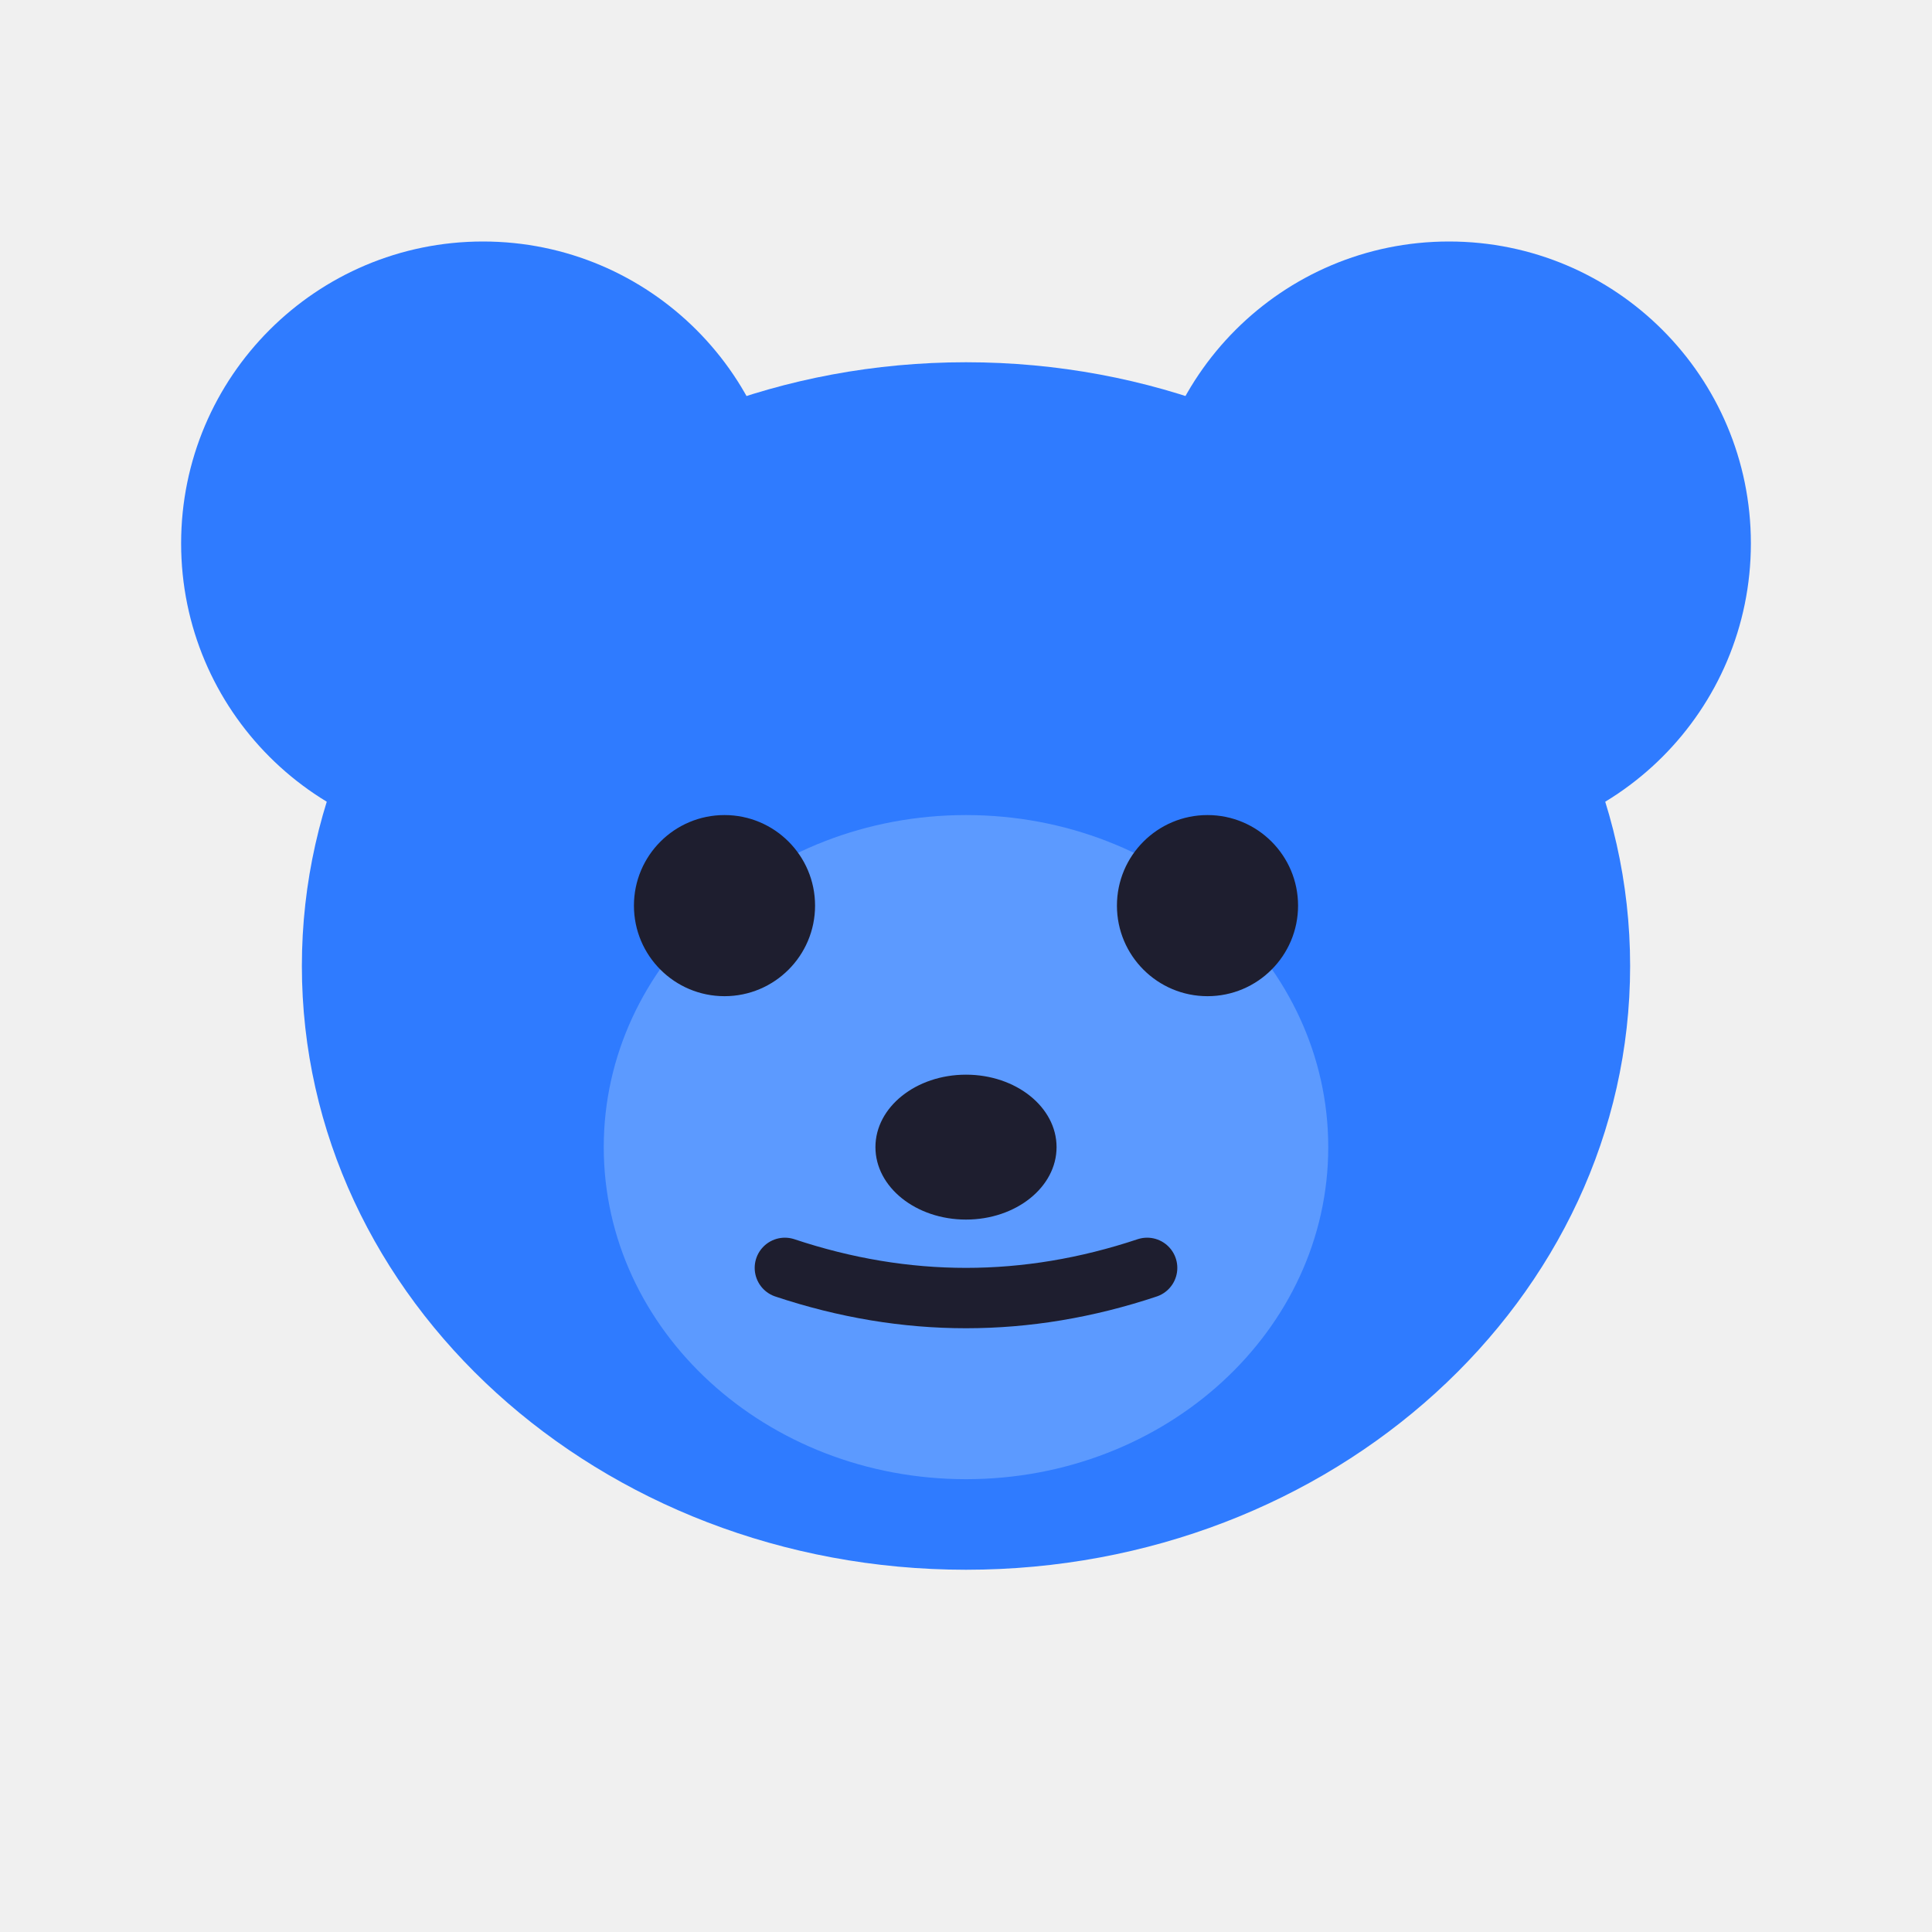
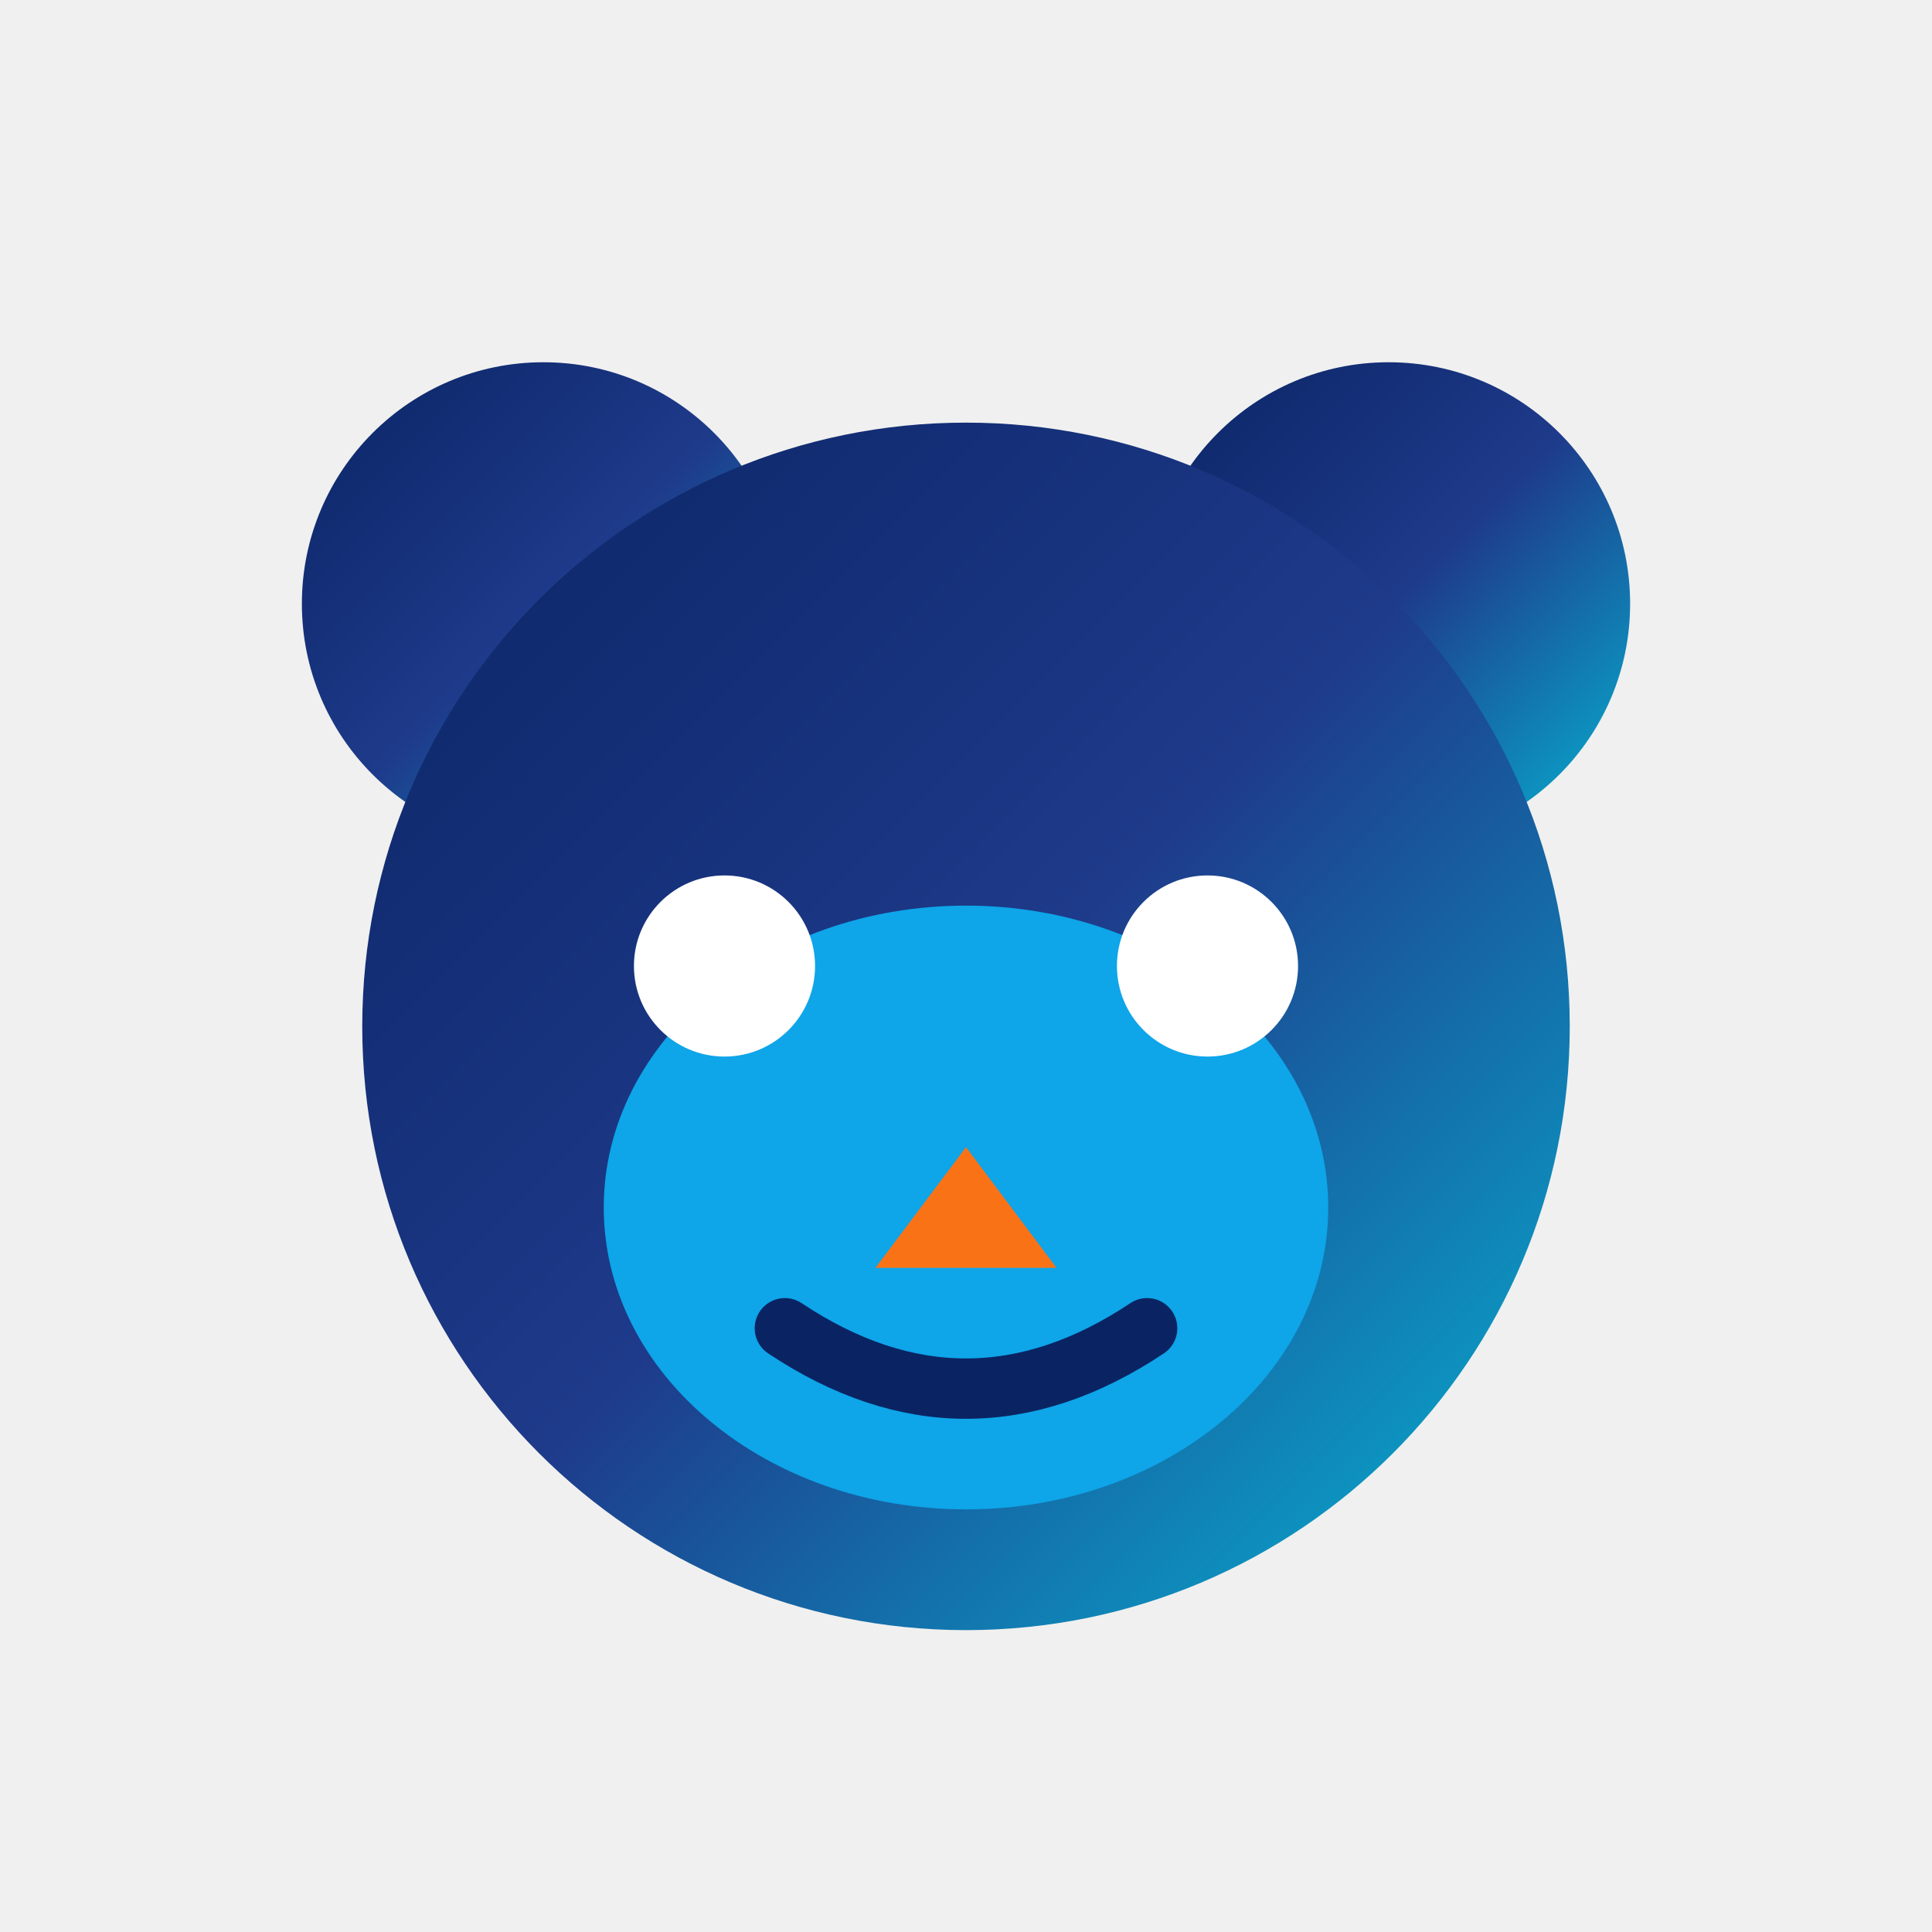
<svg xmlns="http://www.w3.org/2000/svg" width="32" height="32" viewBox="0 0 32 32" fill="none">
-   <circle cx="8" cy="9" r="5" fill="#2F7BFF" />
-   <circle cx="24" cy="9" r="5" fill="#2F7BFF" />
-   <ellipse cx="16" cy="16" rx="11" ry="10" fill="#2F7BFF" />
-   <ellipse cx="16" cy="19" rx="6" ry="5.5" fill="#5C9AFF" />
-   <circle cx="12" cy="15" r="1.5" fill="#1E1E2F" />
-   <circle cx="20" cy="15" r="1.5" fill="#1E1E2F" />
-   <ellipse cx="16" cy="19" rx="1.5" ry="1.2" fill="#1E1E2F" />
-   <path d="M13 21 Q16 22 19 21" stroke="#1E1E2F" stroke-width="1" stroke-linecap="round" fill="none" />
+   <defs>
+     <linearGradient id="favGradient" x1="0%" y1="0%" x2="100%" y2="100%">
+       <stop offset="0%" style="stop-color:#0A2463;stop-opacity:1" />
+       <stop offset="50%" style="stop-color:#1E3A8A;stop-opacity:1" />
+       <stop offset="100%" style="stop-color:#06B6D4;stop-opacity:1" />
+     </linearGradient>
+   </defs>
+   <circle cx="9" cy="10" r="4" fill="url(#favGradient)" />
+   <circle cx="23" cy="10" r="4" fill="url(#favGradient)" />
+   <circle cx="16" cy="17" r="10" fill="url(#favGradient)" />
+   <ellipse cx="16" cy="20" rx="6" ry="5" fill="#0EA5E9" />
+   <circle cx="12" cy="16" r="1.5" fill="#FFFFFF" />
+   <circle cx="20" cy="16" r="1.5" fill="#FFFFFF" />
+   <path d="M16 19 L17.5 21 L14.5 21 Z" fill="#F97316" />
+   <path d="M13 22 Q16 24 19 22" stroke="#0A2463" stroke-width="1" stroke-linecap="round" fill="none" />
</svg>
